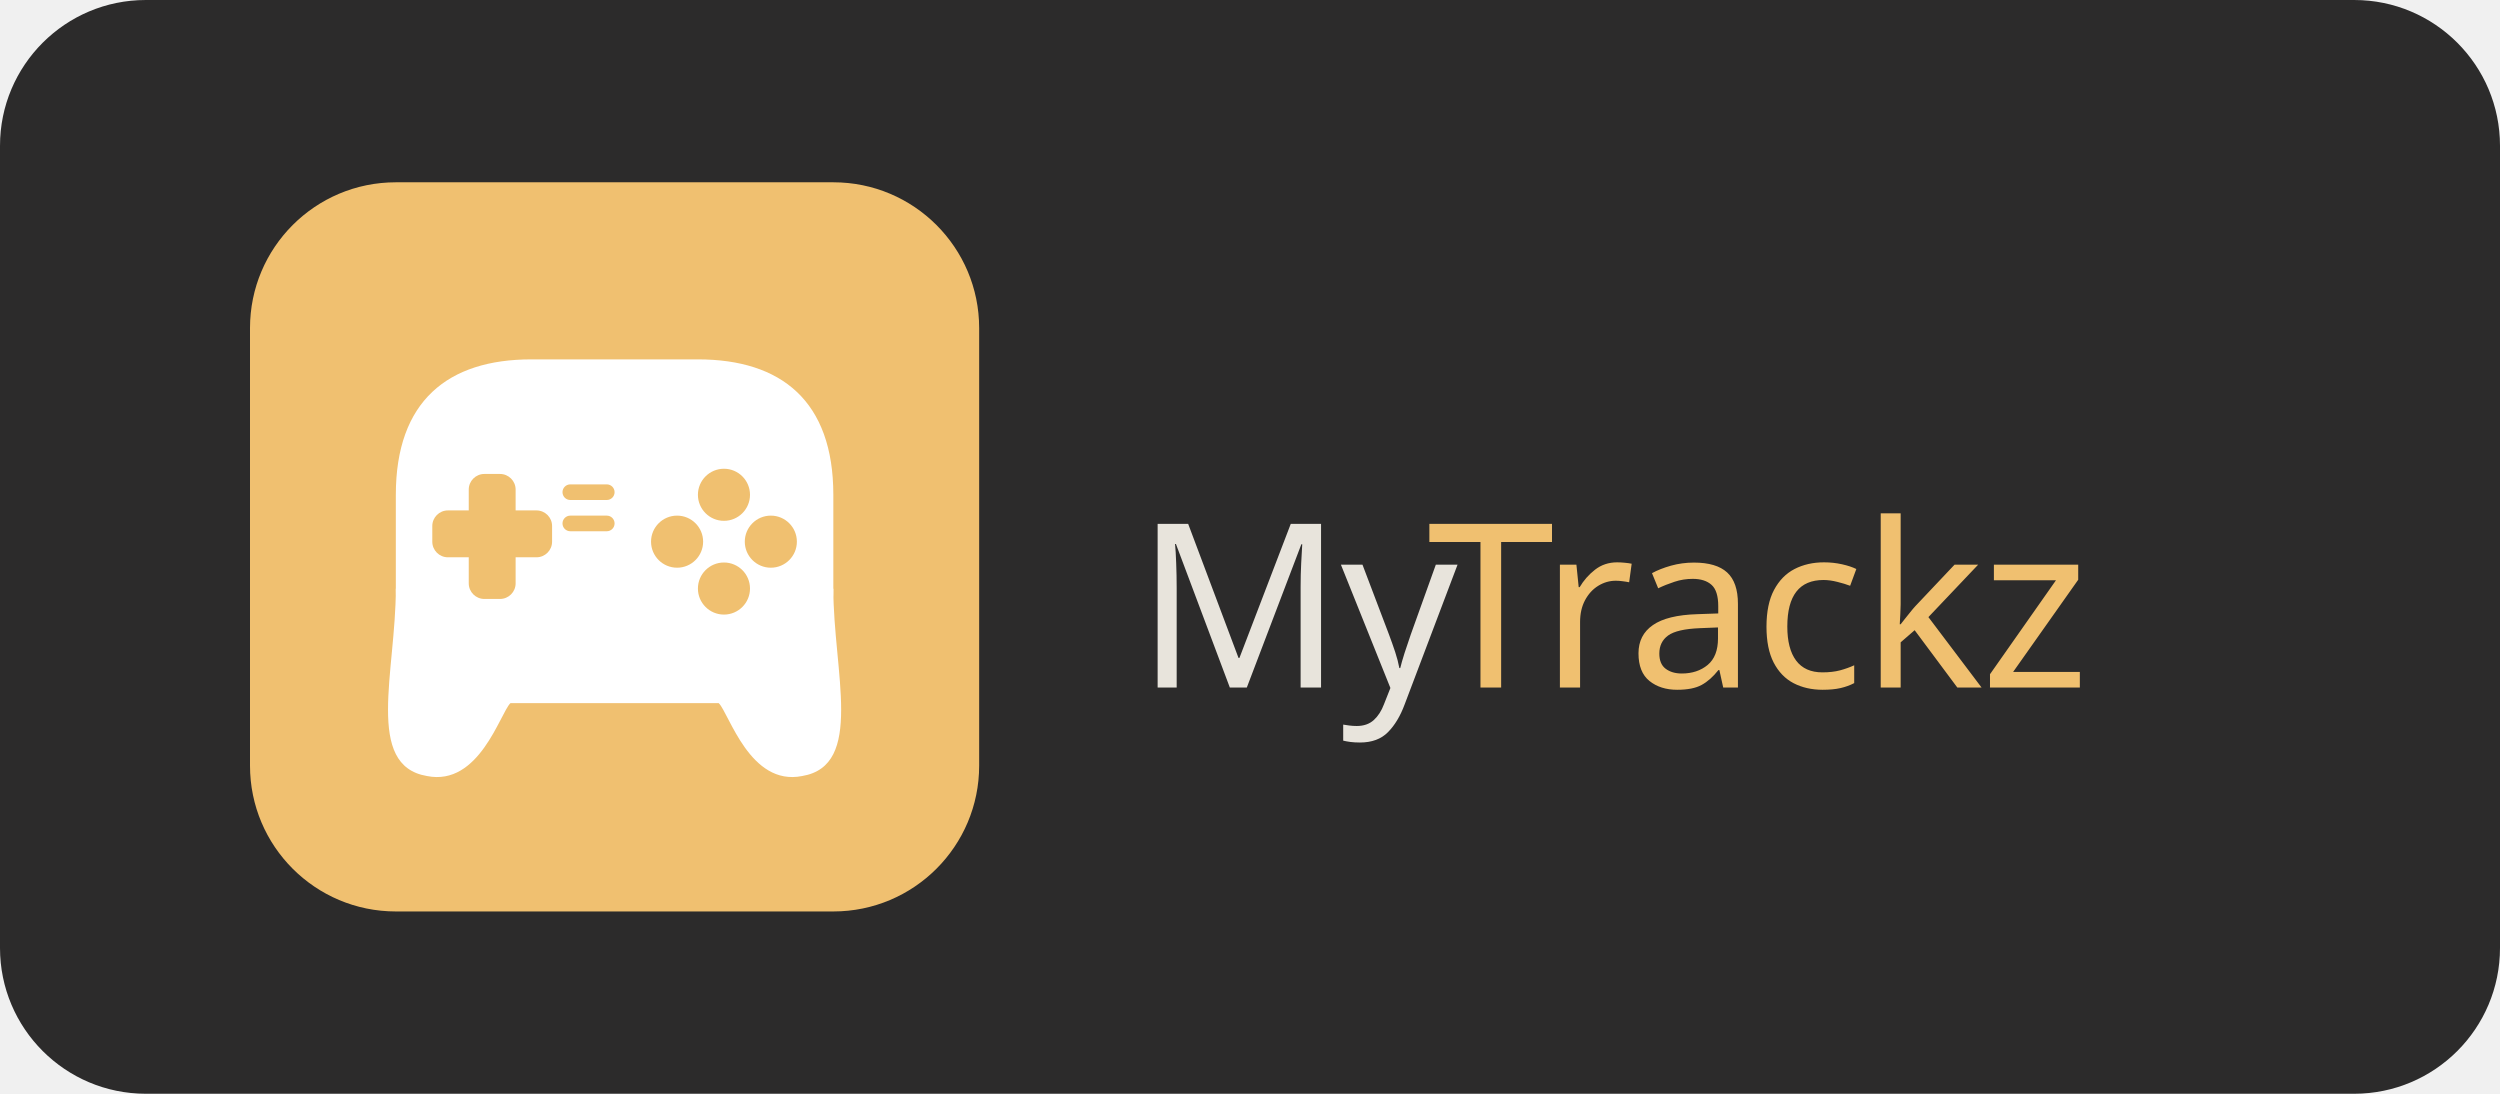
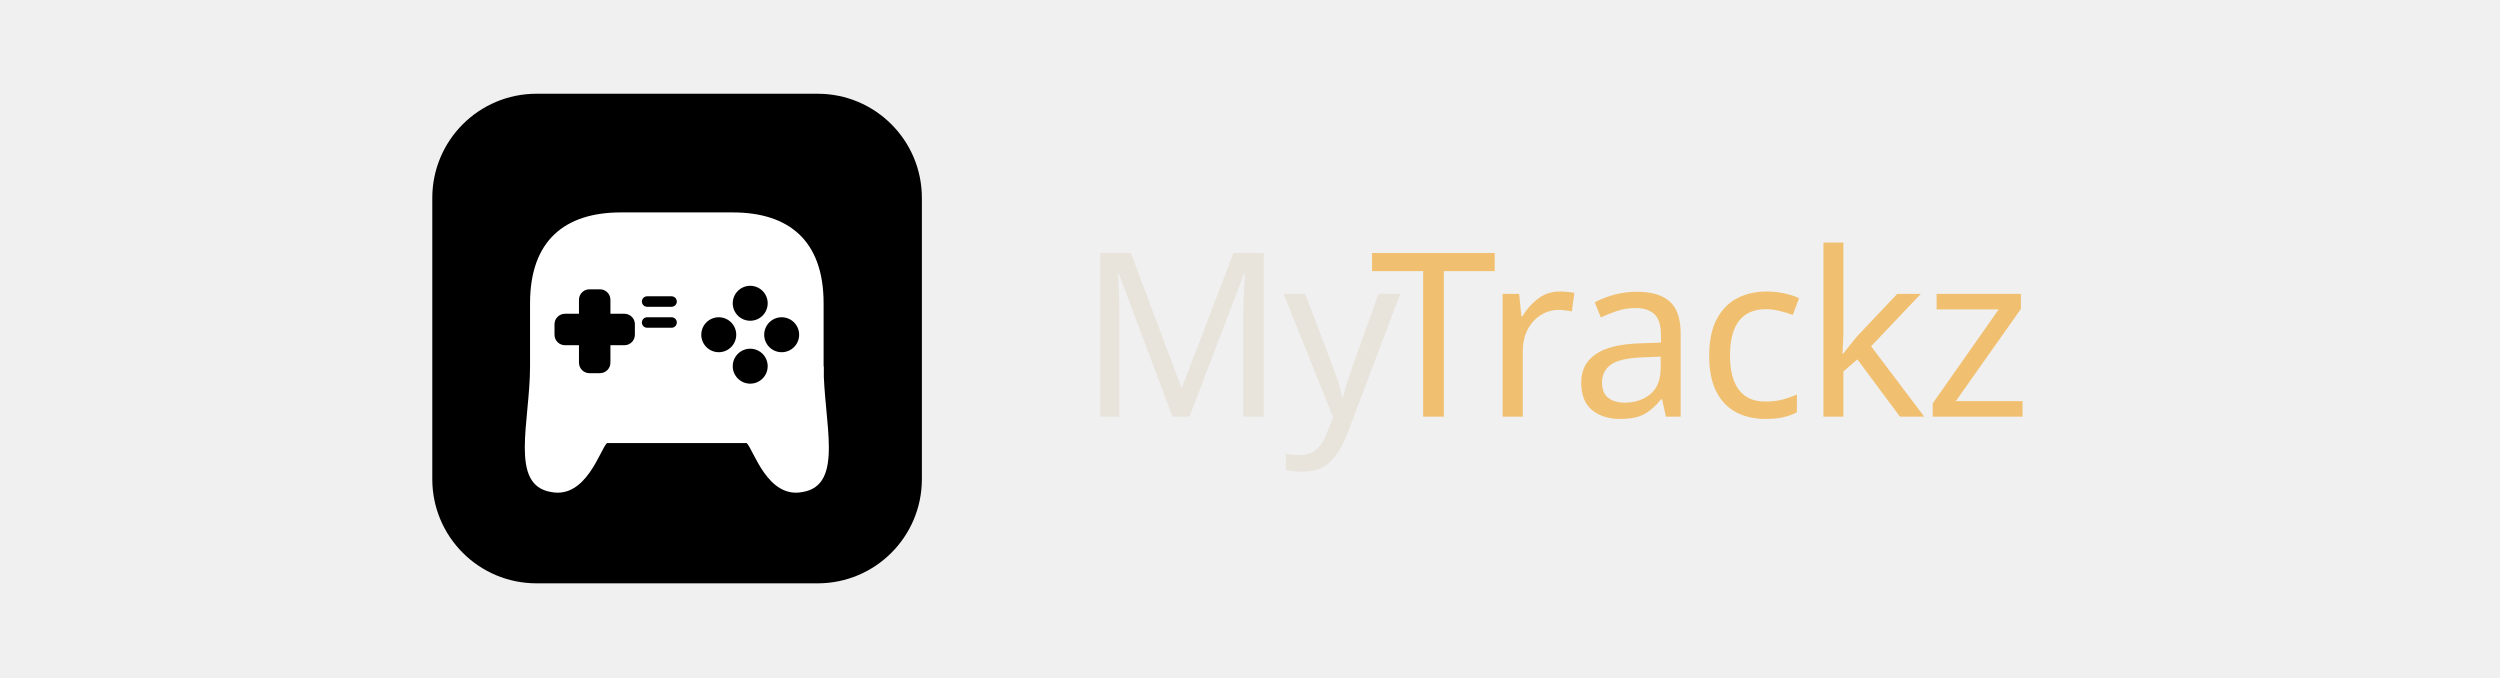
- <svg xmlns="http://www.w3.org/2000/svg" width="100%" viewBox="100 20 480 210" role="img" style="">
-   <rect x="100" y="20" width="480" height="210" rx="28" fill="#2C2B2B" style="fill:rgb(44, 43, 43);stroke:none;color:rgb(0, 0, 0);stroke-width:1px;stroke-linecap:butt;stroke-linejoin:miter;opacity:1;font-family:&quot;Anthropic Sans&quot;, -apple-system, BlinkMacSystemFont, &quot;Segoe UI&quot;, sans-serif;font-size:16px;font-weight:400;text-anchor:start;dominant-baseline:auto" />
-   <rect x="148" y="55" width="140" height="140" rx="28" fill="#F0C070" style="fill:rgb(240, 192, 112);stroke:none;color:rgb(0, 0, 0);stroke-width:1px;stroke-linecap:butt;stroke-linejoin:miter;opacity:1;font-family:&quot;Anthropic Sans&quot;, -apple-system, BlinkMacSystemFont, &quot;Segoe UI&quot;, sans-serif;font-size:16px;font-weight:400;text-anchor:start;dominant-baseline:auto" />
-   <g transform="translate(168, 85)" style="fill:rgb(0, 0, 0);stroke:none;color:rgb(0, 0, 0);stroke-width:1px;stroke-linecap:butt;stroke-linejoin:miter;opacity:1;font-family:&quot;Anthropic Sans&quot;, -apple-system, BlinkMacSystemFont, &quot;Segoe UI&quot;, sans-serif;font-size:16px;font-weight:400;text-anchor:start;dominant-baseline:auto">
-     <path d="M8 30 C8 12 18 4 34 4 L66 4 C82 4 92 12 92 30 L92 48 C92 62 82 70 70 70 L30 70 C18 70 8 62 8 48 Z" fill="white" style="fill:rgb(255, 255, 255);stroke:none;color:rgb(0, 0, 0);stroke-width:1px;stroke-linecap:butt;stroke-linejoin:miter;opacity:1;font-family:&quot;Anthropic Sans&quot;, -apple-system, BlinkMacSystemFont, &quot;Segoe UI&quot;, sans-serif;font-size:16px;font-weight:400;text-anchor:start;dominant-baseline:auto" />
-     <path d="M8 48 C8 64 2 82 14 84 C24 86 28 72 30 70" fill="white" style="fill:rgb(255, 255, 255);stroke:none;color:rgb(0, 0, 0);stroke-width:1px;stroke-linecap:butt;stroke-linejoin:miter;opacity:1;font-family:&quot;Anthropic Sans&quot;, -apple-system, BlinkMacSystemFont, &quot;Segoe UI&quot;, sans-serif;font-size:16px;font-weight:400;text-anchor:start;dominant-baseline:auto" />
-     <path d="M92 48 C92 64 98 82 86 84 C76 86 72 72 70 70" fill="white" style="fill:rgb(255, 255, 255);stroke:none;color:rgb(0, 0, 0);stroke-width:1px;stroke-linecap:butt;stroke-linejoin:miter;opacity:1;font-family:&quot;Anthropic Sans&quot;, -apple-system, BlinkMacSystemFont, &quot;Segoe UI&quot;, sans-serif;font-size:16px;font-weight:400;text-anchor:start;dominant-baseline:auto" />
-     <rect x="22" y="26" width="9" height="24" rx="3" fill="#F0C070" style="fill:rgb(240, 192, 112);stroke:none;color:rgb(0, 0, 0);stroke-width:1px;stroke-linecap:butt;stroke-linejoin:miter;opacity:1;font-family:&quot;Anthropic Sans&quot;, -apple-system, BlinkMacSystemFont, &quot;Segoe UI&quot;, sans-serif;font-size:16px;font-weight:400;text-anchor:start;dominant-baseline:auto" />
-     <rect x="15" y="33" width="23" height="9" rx="3" fill="#F0C070" style="fill:rgb(240, 192, 112);stroke:none;color:rgb(0, 0, 0);stroke-width:1px;stroke-linecap:butt;stroke-linejoin:miter;opacity:1;font-family:&quot;Anthropic Sans&quot;, -apple-system, BlinkMacSystemFont, &quot;Segoe UI&quot;, sans-serif;font-size:16px;font-weight:400;text-anchor:start;dominant-baseline:auto" />
-     <circle cx="71" cy="30" r="5" fill="#F0C070" style="fill:rgb(240, 192, 112);stroke:none;color:rgb(0, 0, 0);stroke-width:1px;stroke-linecap:butt;stroke-linejoin:miter;opacity:1;font-family:&quot;Anthropic Sans&quot;, -apple-system, BlinkMacSystemFont, &quot;Segoe UI&quot;, sans-serif;font-size:16px;font-weight:400;text-anchor:start;dominant-baseline:auto" />
-     <circle cx="62" cy="39" r="5" fill="#F0C070" style="fill:rgb(240, 192, 112);stroke:none;color:rgb(0, 0, 0);stroke-width:1px;stroke-linecap:butt;stroke-linejoin:miter;opacity:1;font-family:&quot;Anthropic Sans&quot;, -apple-system, BlinkMacSystemFont, &quot;Segoe UI&quot;, sans-serif;font-size:16px;font-weight:400;text-anchor:start;dominant-baseline:auto" />
-     <circle cx="80" cy="39" r="5" fill="#F0C070" style="fill:rgb(240, 192, 112);stroke:none;color:rgb(0, 0, 0);stroke-width:1px;stroke-linecap:butt;stroke-linejoin:miter;opacity:1;font-family:&quot;Anthropic Sans&quot;, -apple-system, BlinkMacSystemFont, &quot;Segoe UI&quot;, sans-serif;font-size:16px;font-weight:400;text-anchor:start;dominant-baseline:auto" />
-     <circle cx="71" cy="48" r="5" fill="#F0C070" style="fill:rgb(240, 192, 112);stroke:none;color:rgb(0, 0, 0);stroke-width:1px;stroke-linecap:butt;stroke-linejoin:miter;opacity:1;font-family:&quot;Anthropic Sans&quot;, -apple-system, BlinkMacSystemFont, &quot;Segoe UI&quot;, sans-serif;font-size:16px;font-weight:400;text-anchor:start;dominant-baseline:auto" />
-     <rect x="40" y="28" width="10" height="3" rx="1.5" fill="#F0C070" style="fill:rgb(240, 192, 112);stroke:none;color:rgb(0, 0, 0);stroke-width:1px;stroke-linecap:butt;stroke-linejoin:miter;opacity:1;font-family:&quot;Anthropic Sans&quot;, -apple-system, BlinkMacSystemFont, &quot;Segoe UI&quot;, sans-serif;font-size:16px;font-weight:400;text-anchor:start;dominant-baseline:auto" />
-     <rect x="40" y="34" width="10" height="3" rx="1.5" fill="#F0C070" style="fill:rgb(240, 192, 112);stroke:none;color:rgb(0, 0, 0);stroke-width:1px;stroke-linecap:butt;stroke-linejoin:miter;opacity:1;font-family:&quot;Anthropic Sans&quot;, -apple-system, BlinkMacSystemFont, &quot;Segoe UI&quot;, sans-serif;font-size:16px;font-weight:400;text-anchor:start;dominant-baseline:auto" />
+ <svg xmlns="http://www.w3.org/2000/svg" width="100%" viewBox="0 0 480 130" role="img">
+   <rect x="83" y="18" width="94" height="94" rx="20" fill="#000000" />
+   <g transform="translate(96.4, 38.1) scale(0.671)">
+     <path d="M8 30 C8 12 18 4 34 4 L66 4 C82 4 92 12 92 30 L92 48 C92 62 82 70 70 70 L30 70 C18 70 8 62 8 48 Z" fill="white" />
+     <path d="M8 48 C8 64 2 82 14 84 C24 86 28 72 30 70" fill="white" />
+     <path d="M92 48 C92 64 98 82 86 84 C76 86 72 72 70 70" fill="white" />
+     <rect x="22" y="26" width="9" height="24" rx="3" fill="#000000" />
+     <rect x="15" y="33" width="23" height="9" rx="3" fill="#000000" />
+     <circle cx="71" cy="30" r="5" fill="#000000" />
+     <circle cx="62" cy="39" r="5" fill="#000000" />
+     <circle cx="80" cy="39" r="5" fill="#000000" />
+     <circle cx="71" cy="48" r="5" fill="#000000" />
+     <rect x="40" y="28" width="10" height="3" rx="1.5" fill="#000000" />
+     <rect x="40" y="34" width="10" height="3" rx="1.5" fill="#000000" />
  </g>
-   <text x="318" y="152" fill="#E8E4DC" font-size="44" font-weight="500" letter-spacing="-0.5" font-family="system-ui, sans-serif" style="fill:rgb(232, 228, 220);stroke:none;color:rgb(0, 0, 0);stroke-width:1px;stroke-linecap:butt;stroke-linejoin:miter;opacity:1;font-family:system-ui, sans-serif;font-size:44px;font-weight:500;text-anchor:start;dominant-baseline:auto">My</text>
-   <text x="374" y="152" fill="#F0C070" font-size="44" font-weight="500" letter-spacing="-0.5" font-family="system-ui, sans-serif" style="fill:rgb(240, 192, 112);stroke:none;color:rgb(0, 0, 0);stroke-width:1px;stroke-linecap:butt;stroke-linejoin:miter;opacity:1;font-family:system-ui, sans-serif;font-size:44px;font-weight:500;text-anchor:start;dominant-baseline:auto">Trackz</text>
+   <text x="207" y="80" fill="#E8E4DC" font-size="44" font-weight="500" letter-spacing="-0.5" font-family="system-ui, sans-serif">My</text>
+   <text x="263" y="80" fill="#F0C070" font-size="44" font-weight="500" letter-spacing="-0.5" font-family="system-ui, sans-serif">Trackz</text>
</svg>
